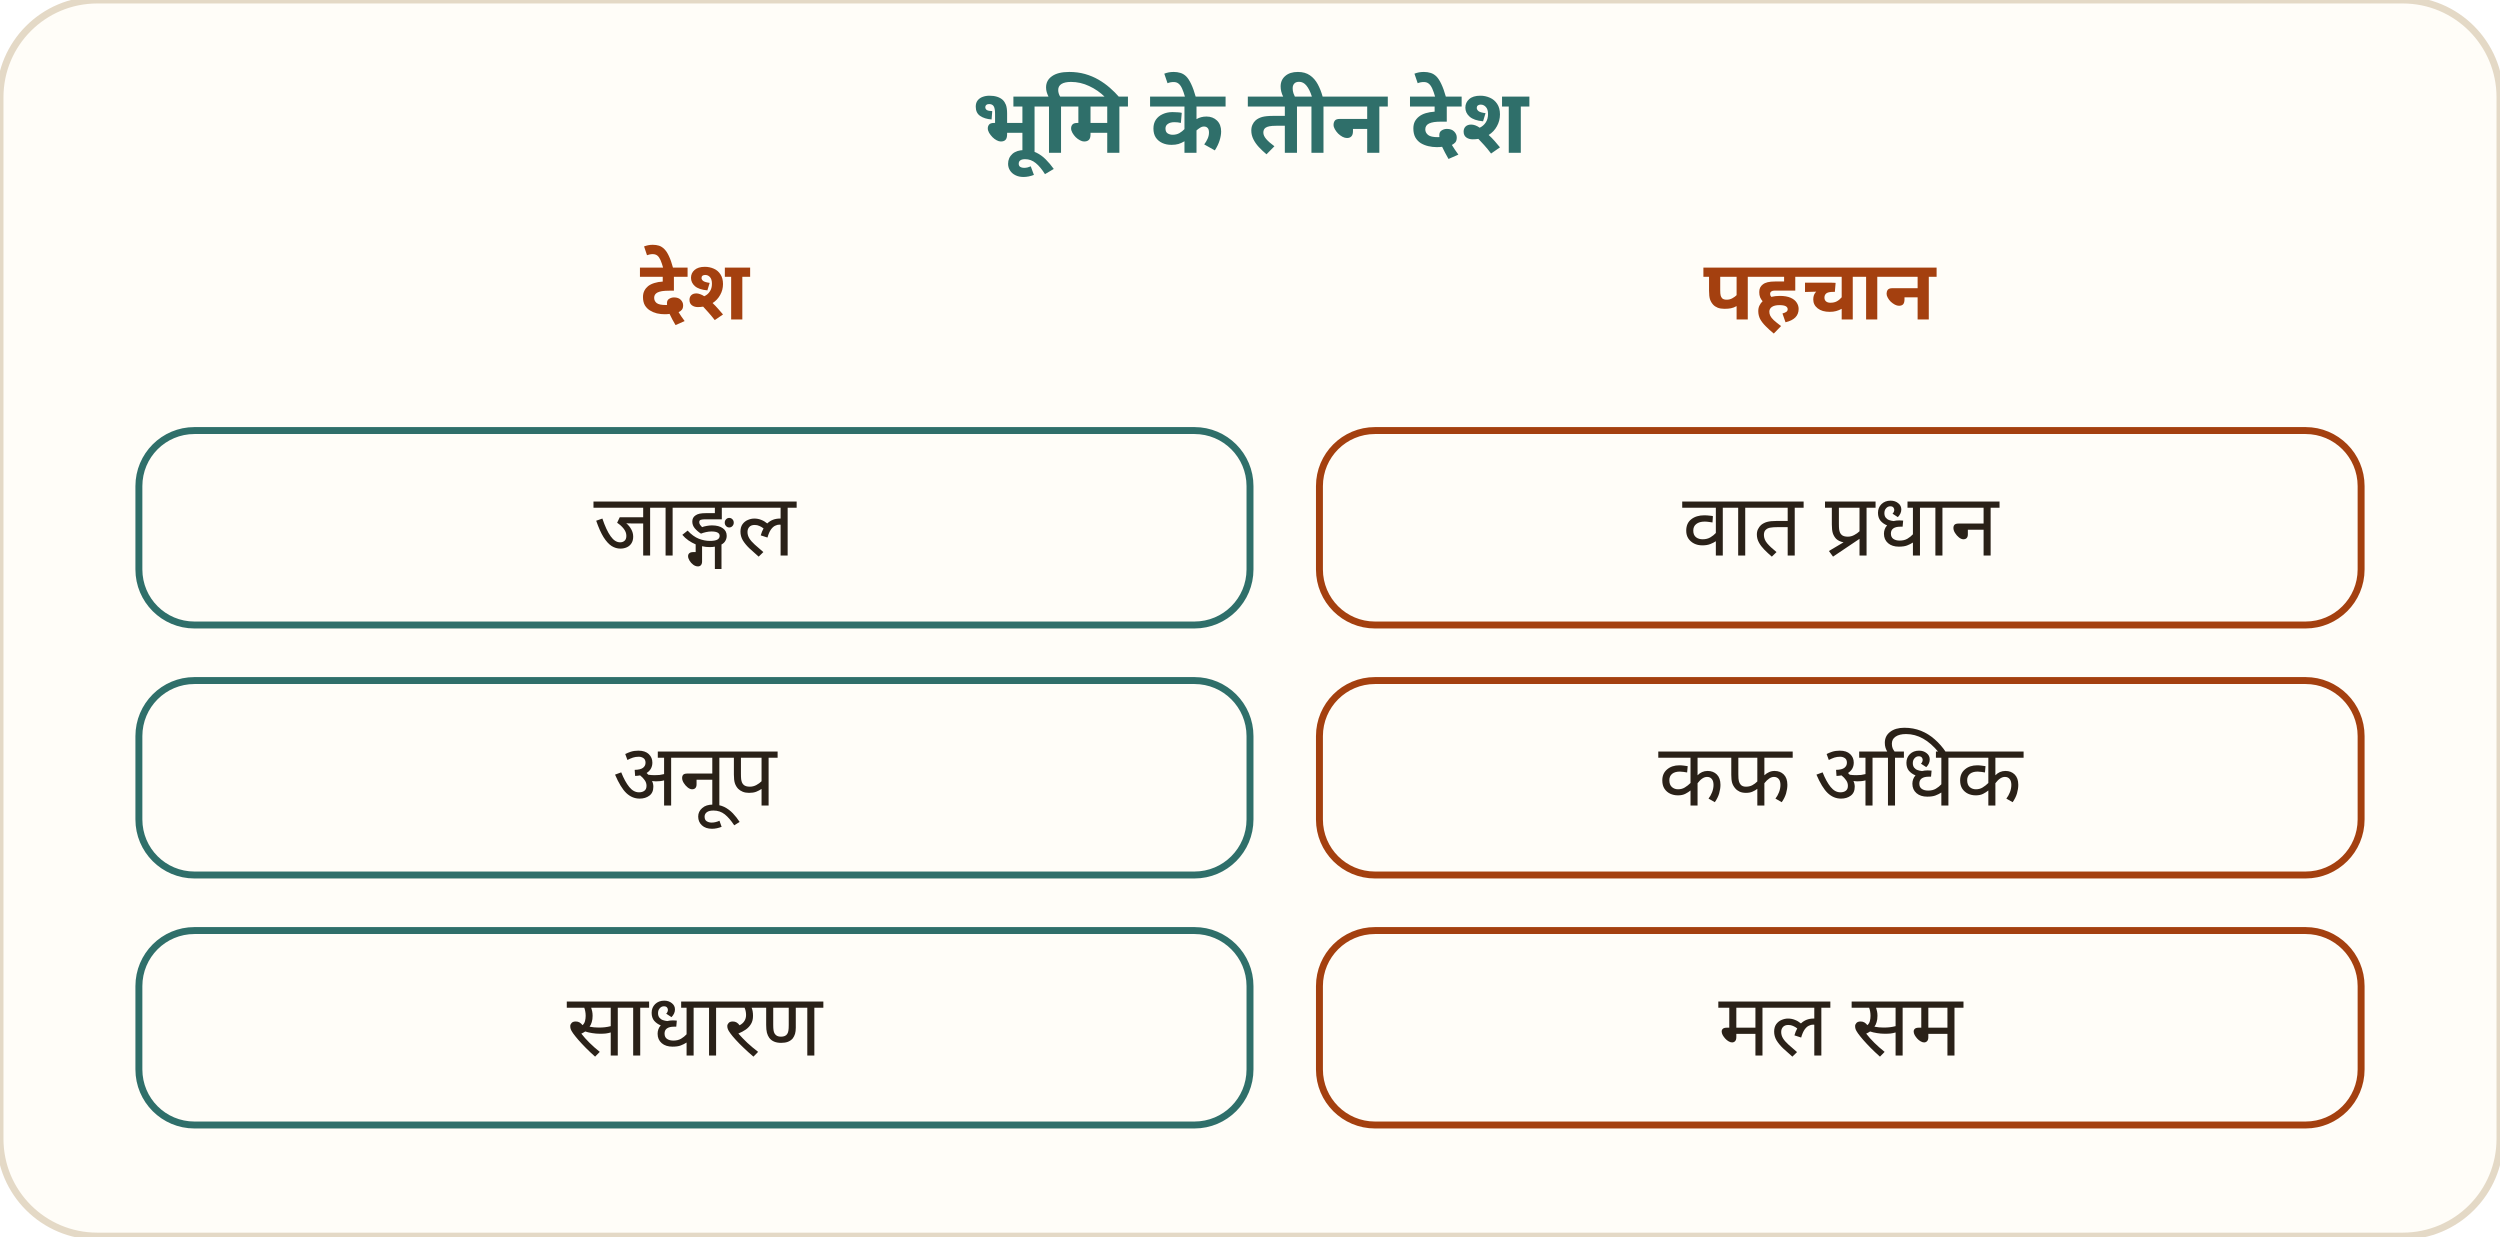
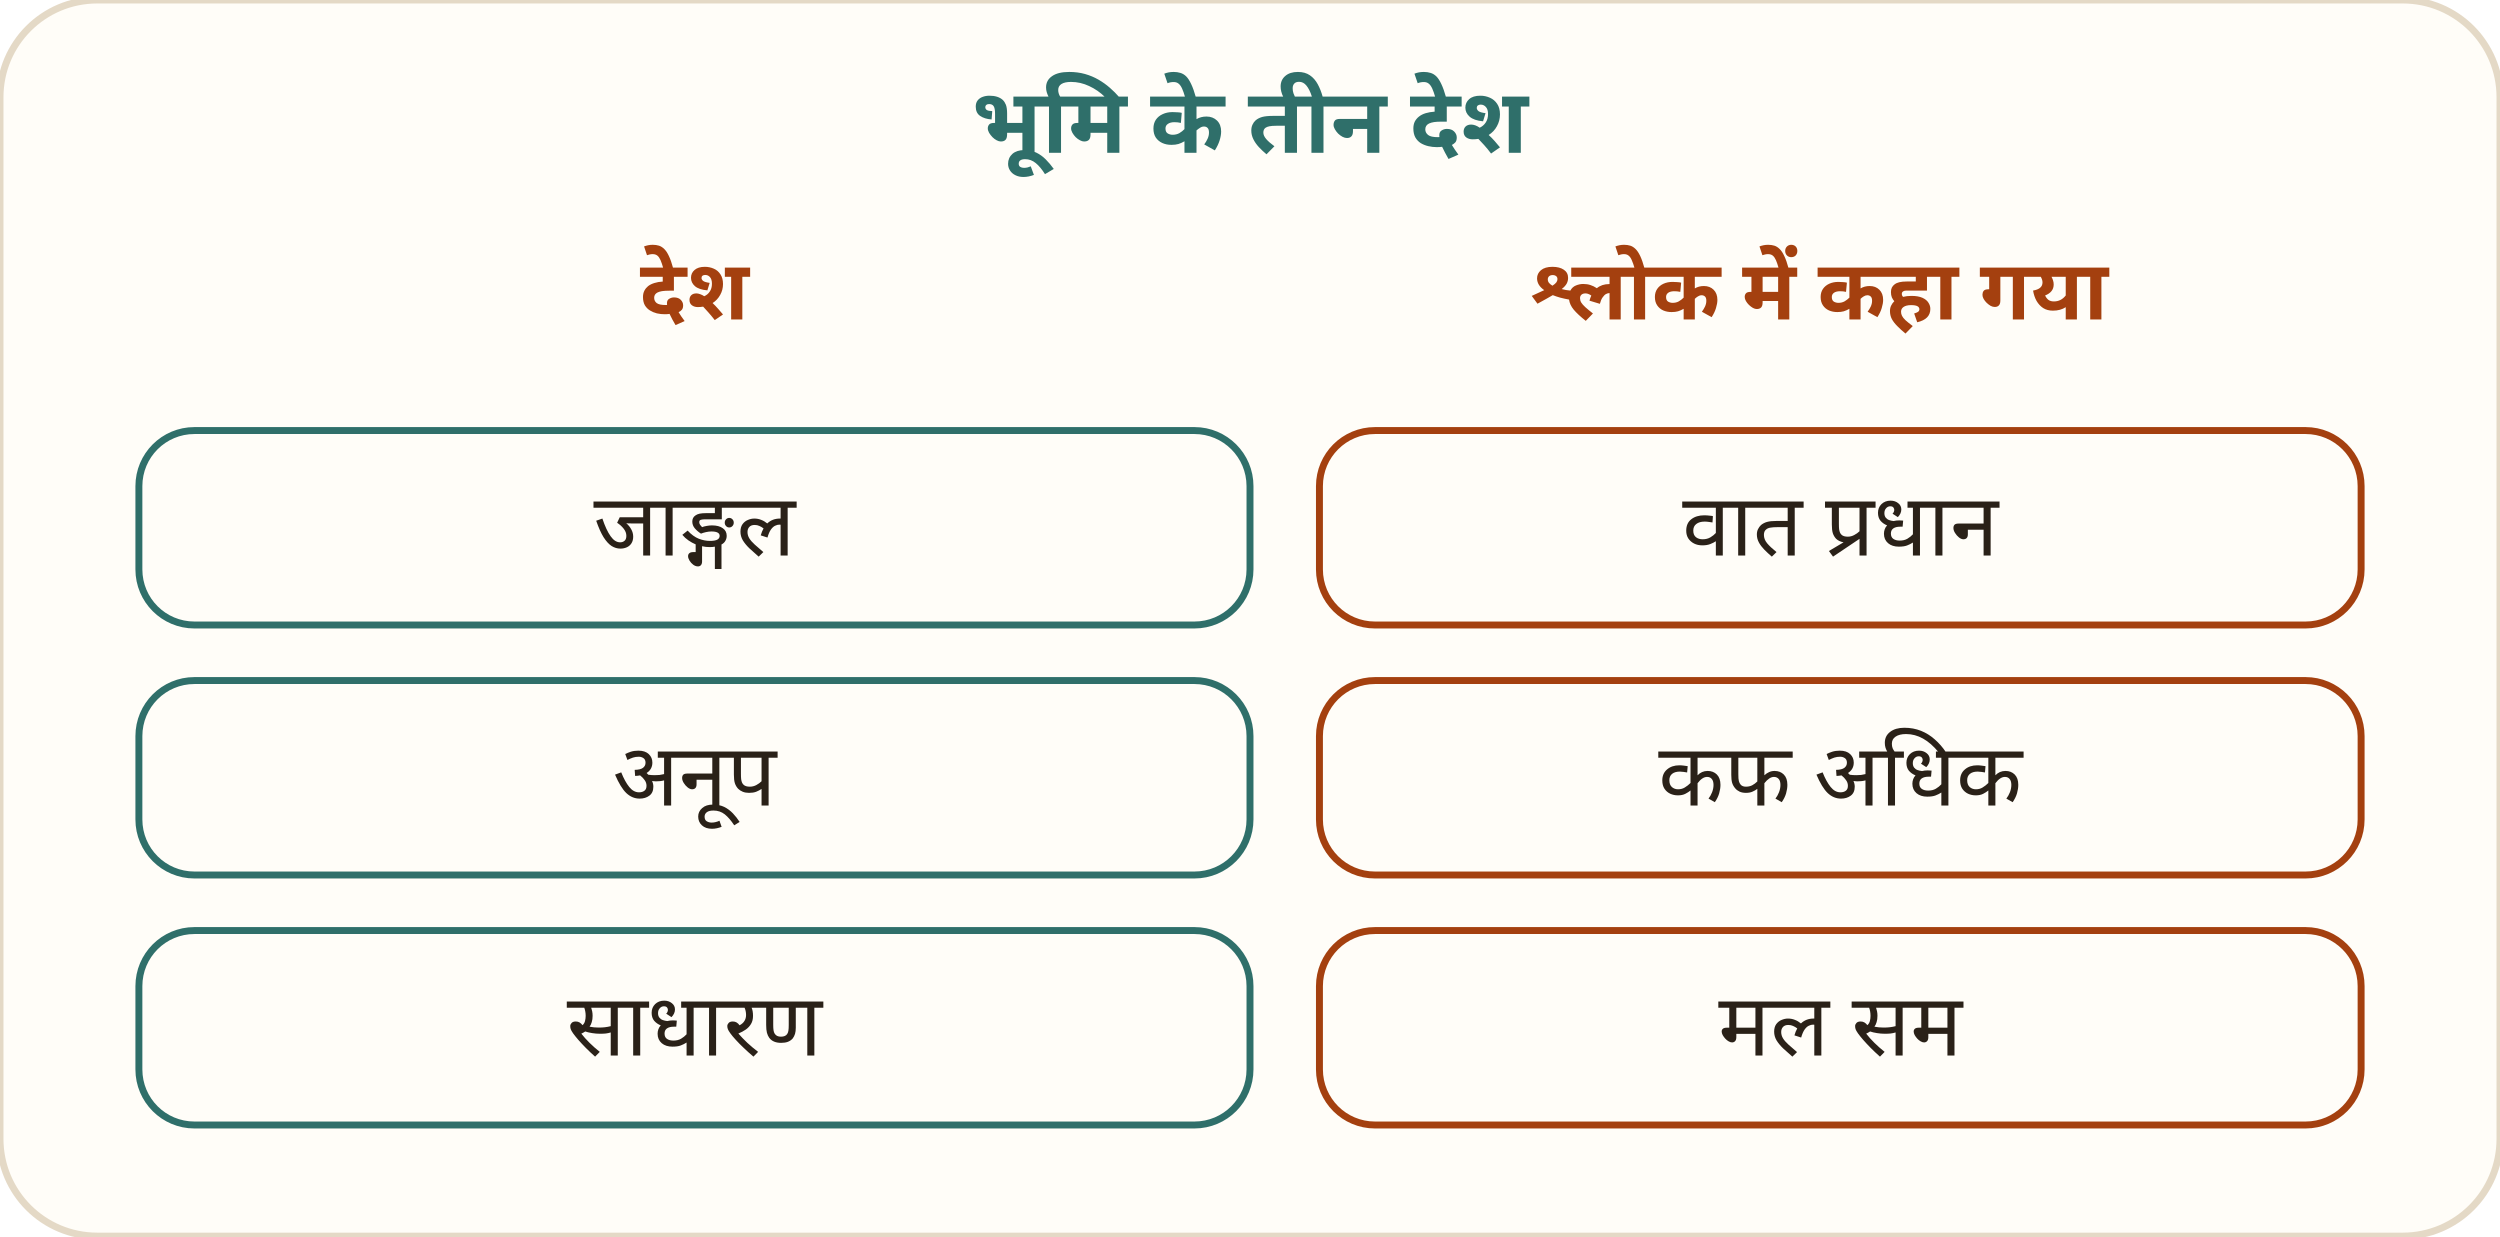
<svg xmlns="http://www.w3.org/2000/svg" viewBox="0 0 360 178" role="img">
  <rect width="360" height="178" rx="14" fill="#fffdf8" stroke="#e4d9c6" />
  <text x="180" y="22" font-family="'Noto Sans Devanagari','Mukta','Nirmala UI','Mangal',sans-serif" font-size="13" font-weight="700" fill="#2f6f6a" text-anchor="middle">भूमि के तीन देश</text>
  <text x="100" y="46" font-family="'Noto Sans Devanagari','Mukta','Nirmala UI','Mangal',sans-serif" font-size="12" font-weight="700" fill="#a4400f" text-anchor="middle">देश</text>
-   <text x="262" y="46" font-family="'Noto Sans Devanagari','Mukta','Nirmala UI','Mangal',sans-serif" font-size="12" font-weight="700" fill="#a4400f" text-anchor="middle">पहचान</text>
+   <text x="262" y="46" font-family="'Noto Sans Devanagari','Mukta','Nirmala UI','Mangal',sans-serif" font-size="12" font-weight="700" fill="#a4400f" text-anchor="middle">श्लोक में कहा गया</text>
  <rect x="20" y="62" width="160" height="28" rx="8" fill="#fffdf8" stroke="#2f6f6a" />
  <text x="100.0" y="80.0" font-family="'Noto Sans Devanagari','Mukta','Nirmala UI','Mangal',sans-serif" font-size="12.5" font-weight="500" fill="#2a2118" text-anchor="middle">जाङ्गल</text>
  <rect x="190" y="62" width="150" height="28" rx="8" fill="#fffdf8" stroke="#a4400f" />
  <text x="265.0" y="80.0" font-family="'Noto Sans Devanagari','Mukta','Nirmala UI','Mangal',sans-serif" font-size="12.5" font-weight="500" fill="#2a2118" text-anchor="middle">वात प्रधान</text>
  <rect x="20" y="98" width="160" height="28" rx="8" fill="#fffdf8" stroke="#2f6f6a" />
  <text x="100.0" y="116.0" font-family="'Noto Sans Devanagari','Mukta','Nirmala UI','Mangal',sans-serif" font-size="12.5" font-weight="500" fill="#2a2118" text-anchor="middle">अनूप</text>
  <rect x="190" y="98" width="150" height="28" rx="8" fill="#fffdf8" stroke="#a4400f" />
  <text x="265.0" y="116.0" font-family="'Noto Sans Devanagari','Mukta','Nirmala UI','Mangal',sans-serif" font-size="12.5" font-weight="500" fill="#2a2118" text-anchor="middle">कफ अधिक</text>
  <rect x="20" y="134" width="160" height="28" rx="8" fill="#fffdf8" stroke="#2f6f6a" />
  <text x="100.0" y="152.0" font-family="'Noto Sans Devanagari','Mukta','Nirmala UI','Mangal',sans-serif" font-size="12.5" font-weight="500" fill="#2a2118" text-anchor="middle">साधारण</text>
  <rect x="190" y="134" width="150" height="28" rx="8" fill="#fffdf8" stroke="#a4400f" />
  <text x="265.0" y="152.0" font-family="'Noto Sans Devanagari','Mukta','Nirmala UI','Mangal',sans-serif" font-size="12.5" font-weight="500" fill="#2a2118" text-anchor="middle">मल सम</text>
</svg>
